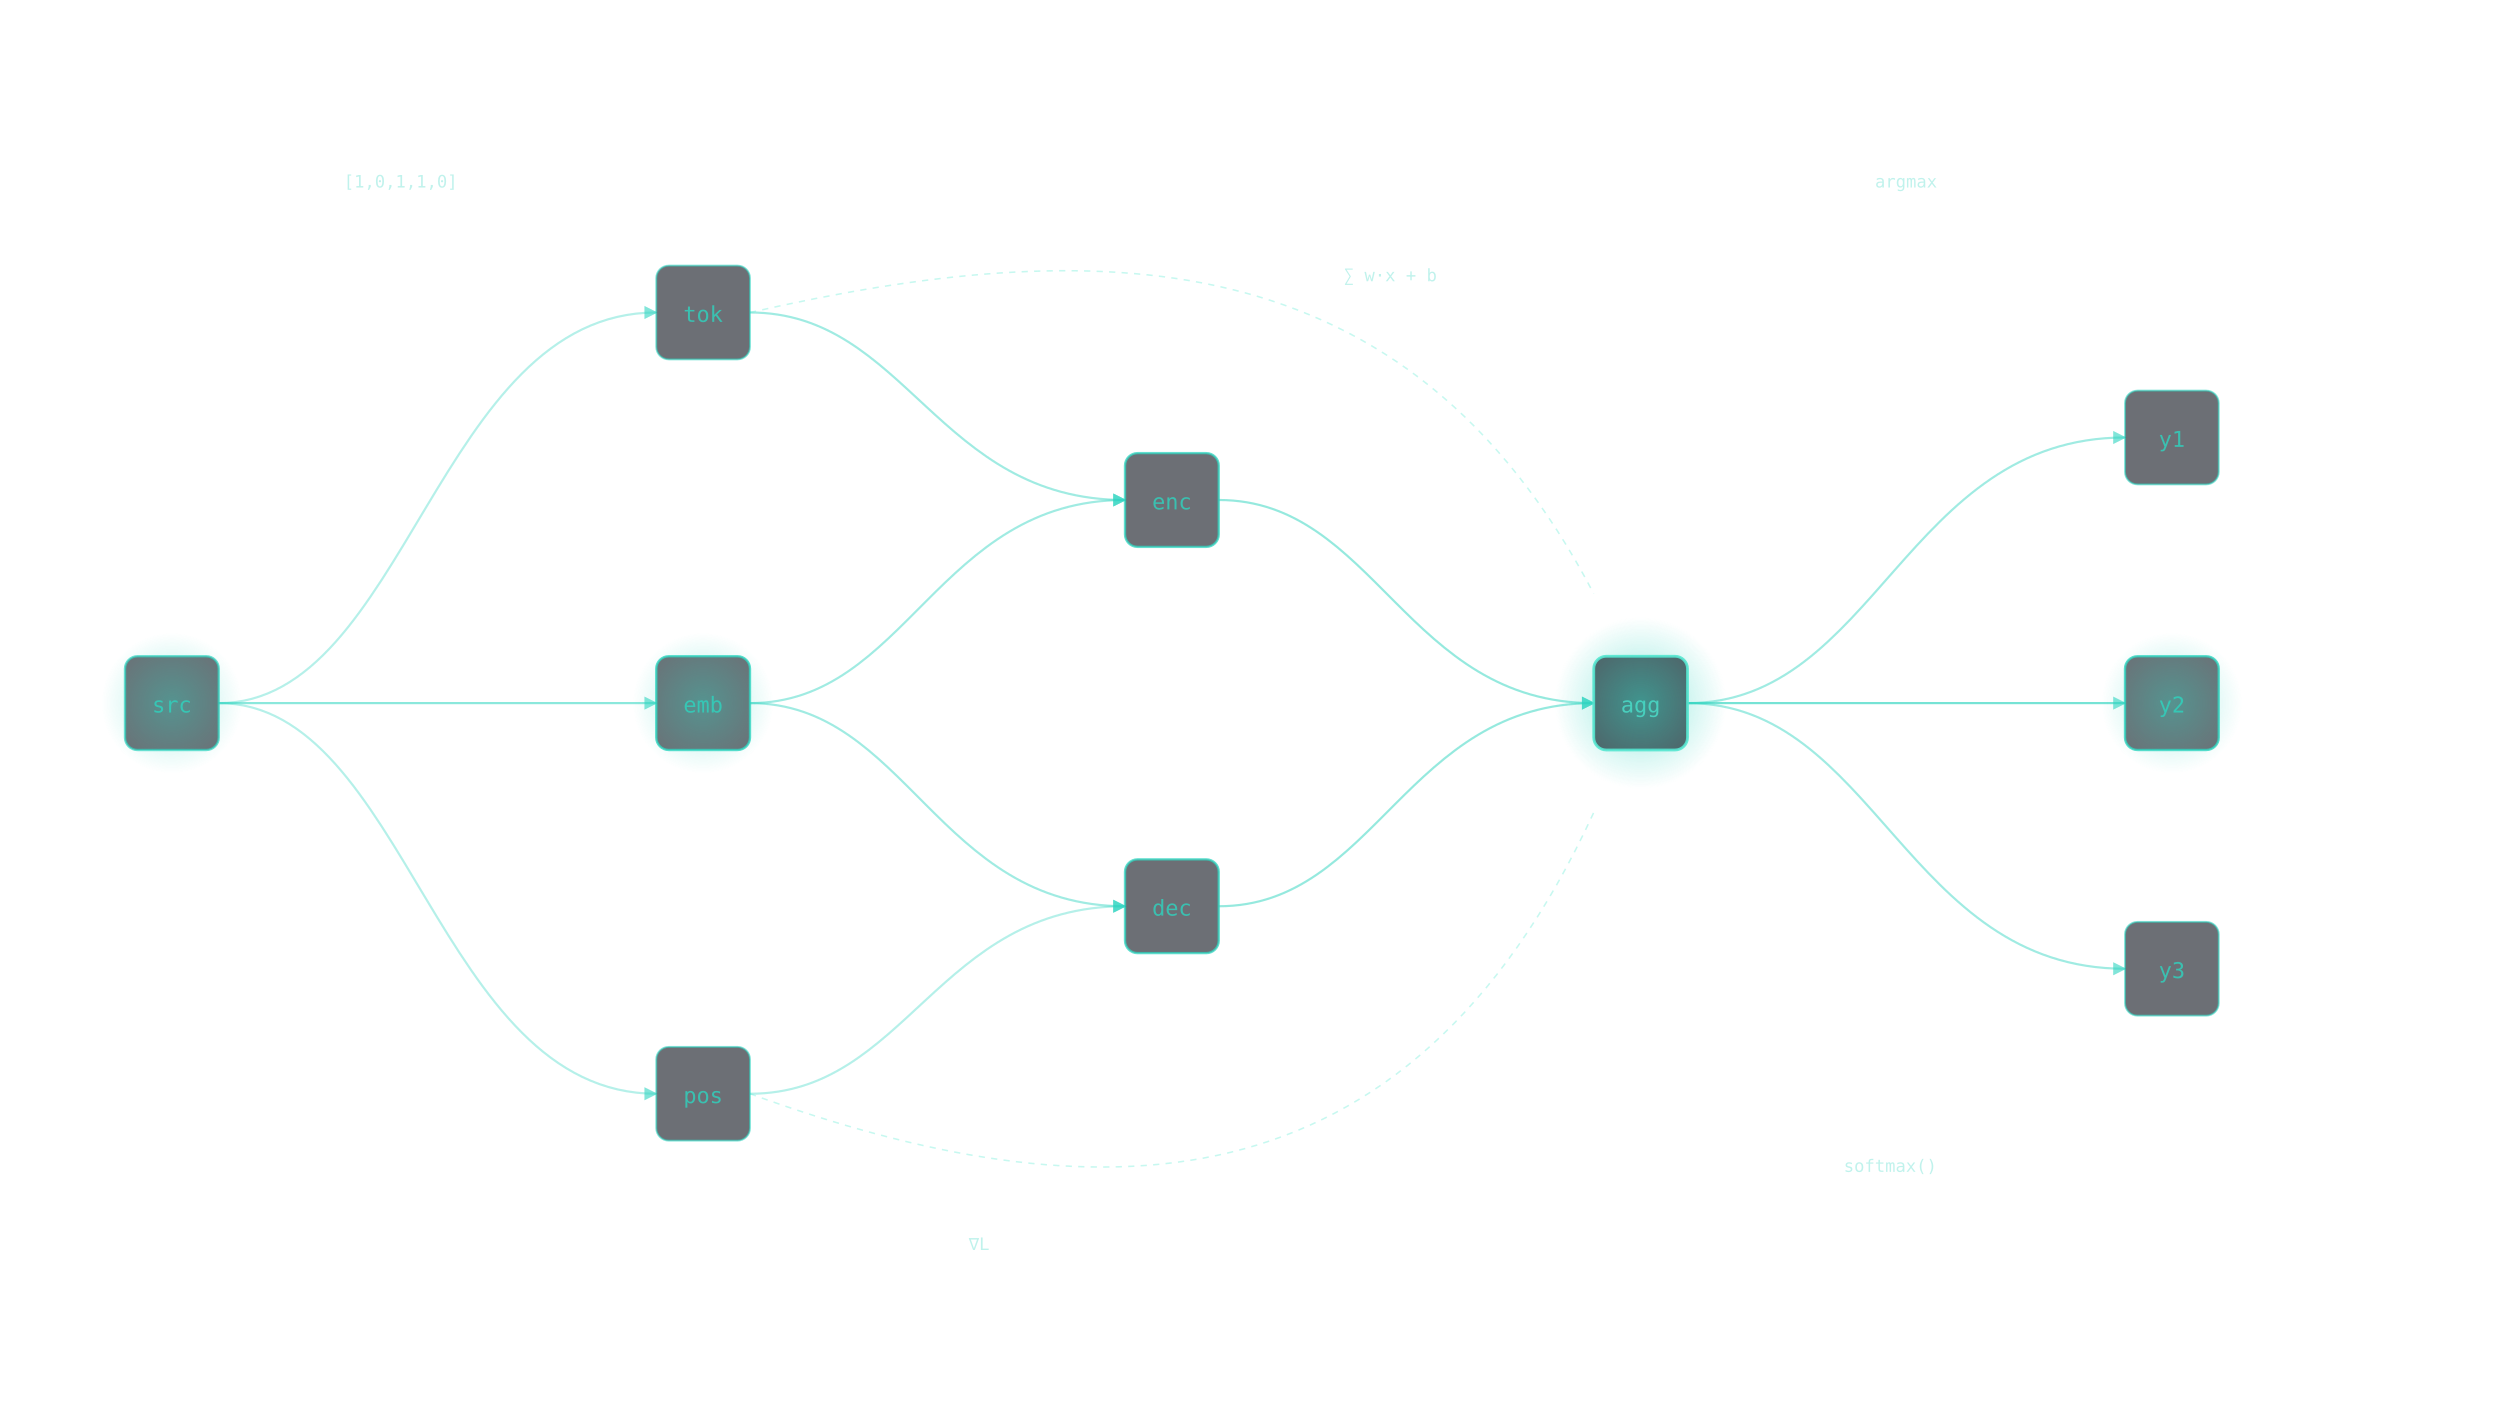
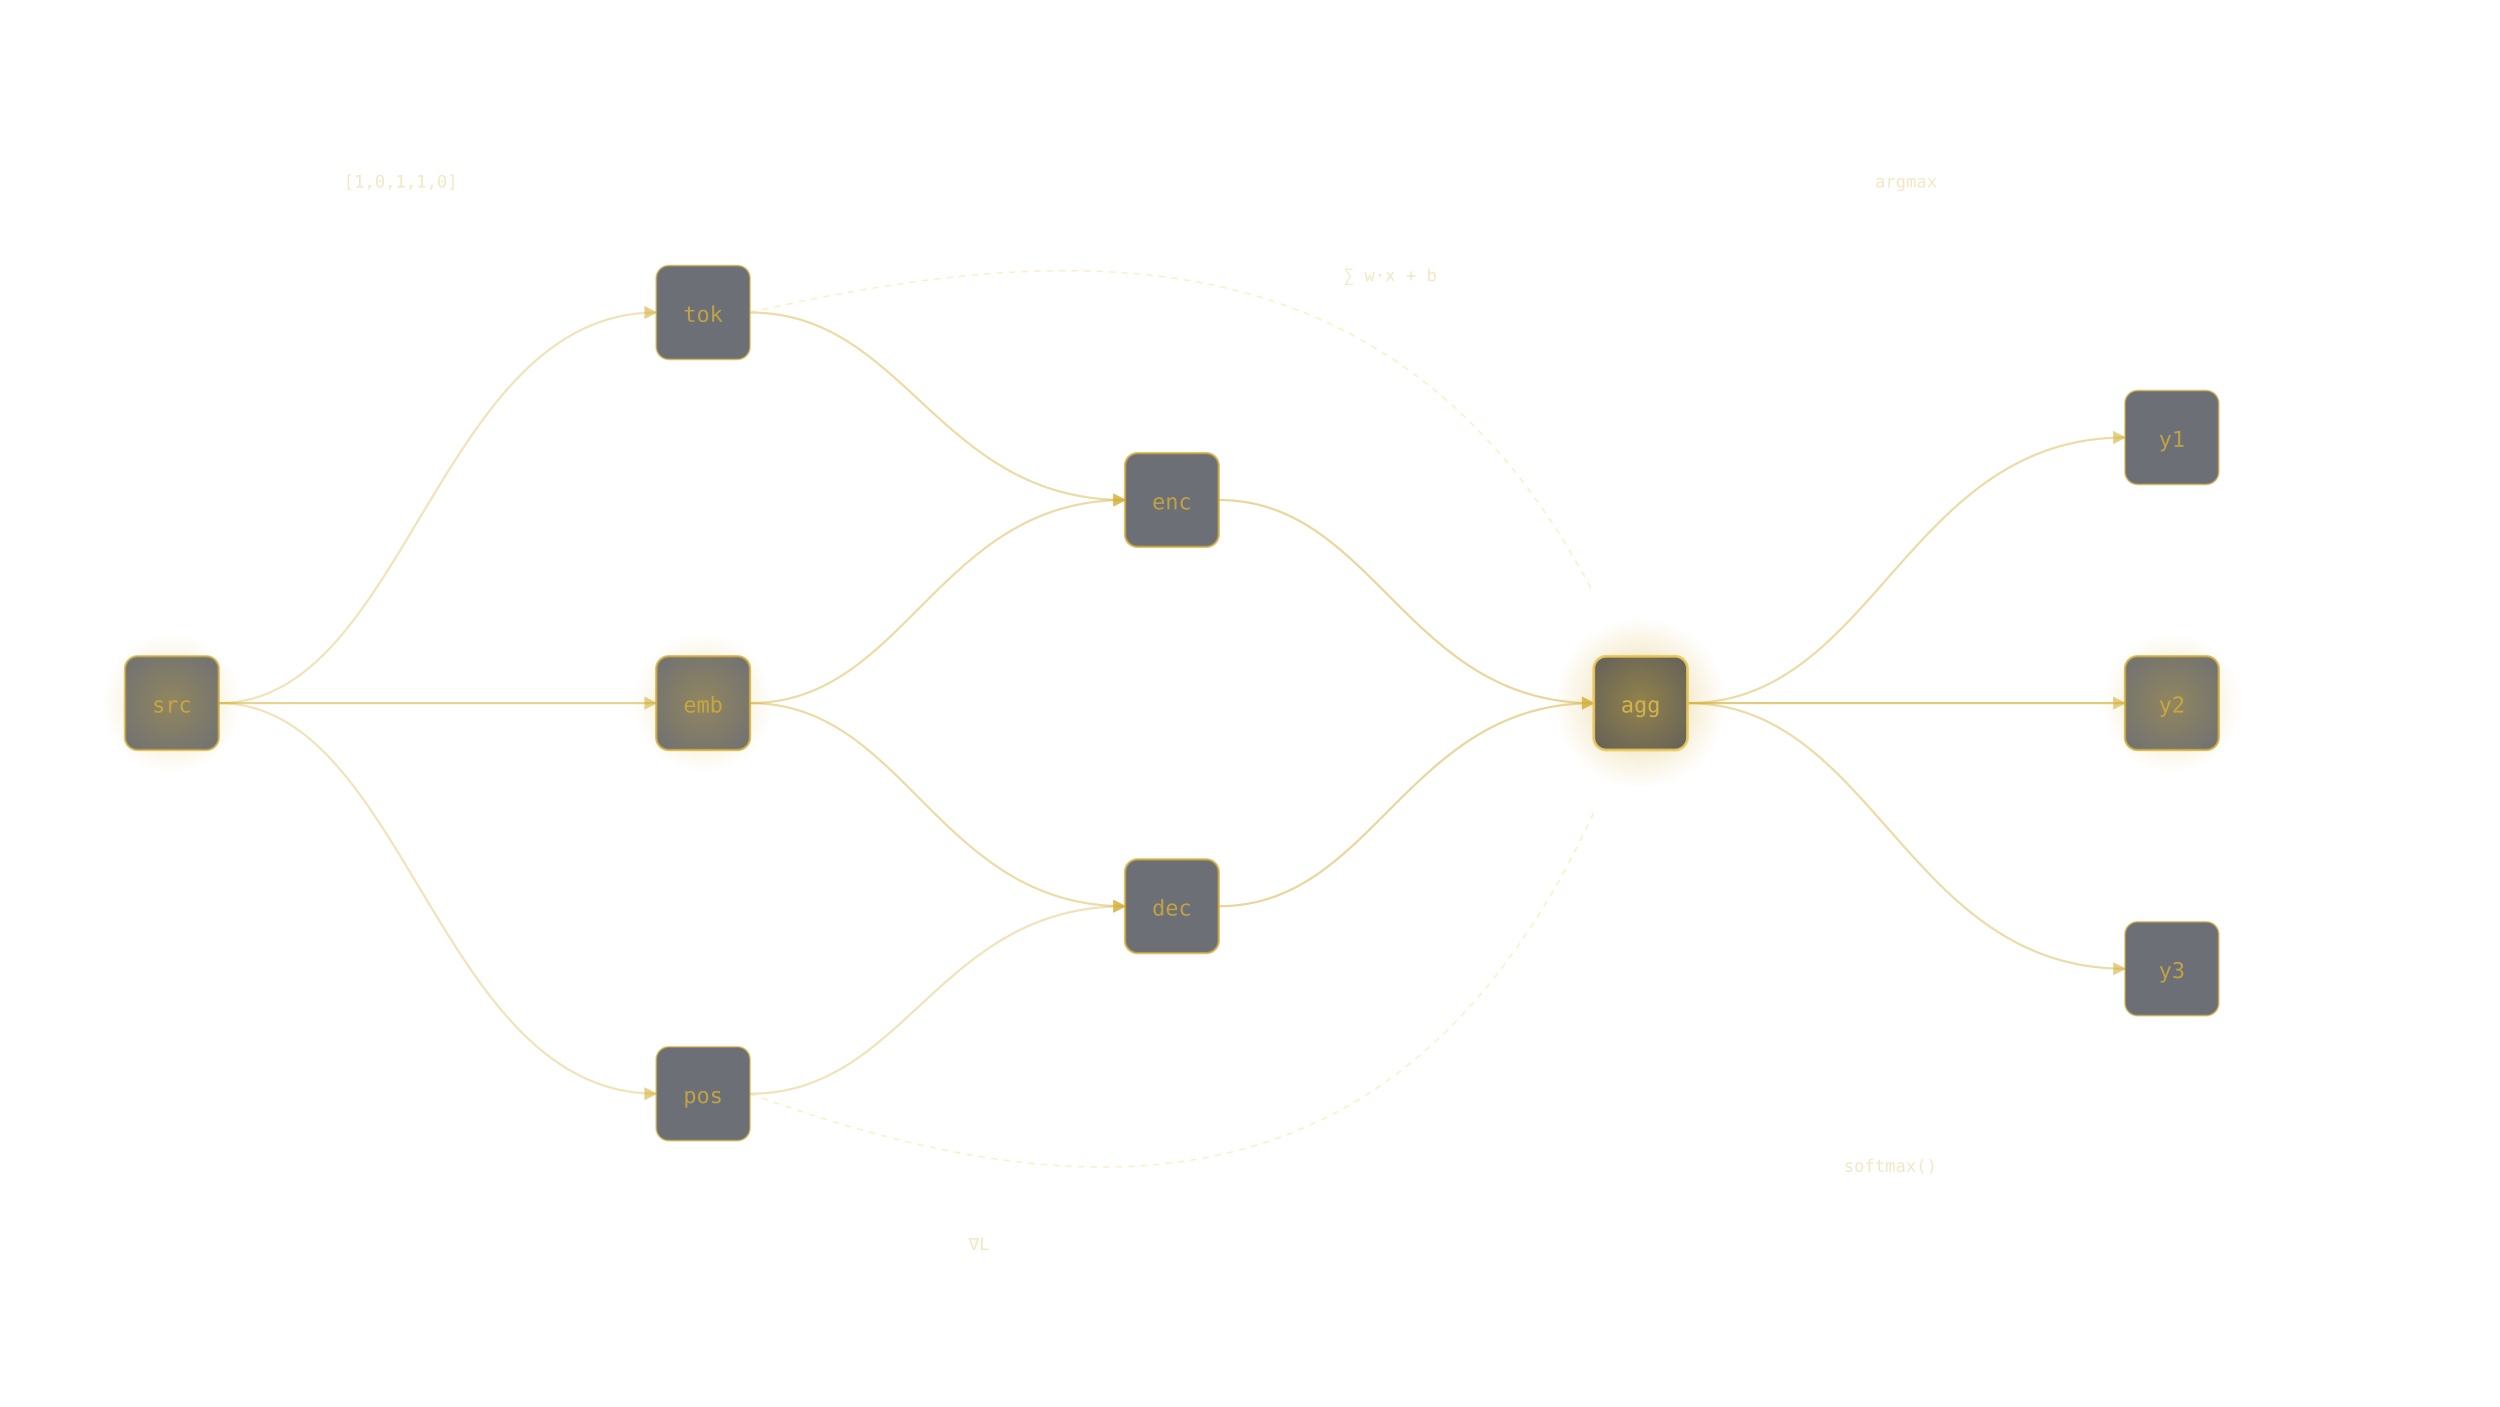
<svg xmlns="http://www.w3.org/2000/svg" viewBox="0 0 1600 900" preserveAspectRatio="xMidYMid slice">
  <defs>
    <radialGradient id="nodeglow" cx="0.5" cy="0.5" r="0.5">
-       <stop offset="0" stop-color="#2dd4bf" stop-opacity="0.9" />
-       <stop offset="1" stop-color="#2dd4bf" stop-opacity="0" />
+       <stop offset="0" stop-color="#d4af37" stop-opacity="0.9" />
+       <stop offset="1" stop-color="#d4af37" stop-opacity="0" />
    </radialGradient>
    <marker id="arrow" viewBox="0 0 10 10" refX="9" refY="5" markerWidth="6" markerHeight="6" orient="auto-start-reverse">
-       <path d="M 0 0 L 10 5 L 0 10 z" fill="#2dd4bf" fill-opacity="0.6" />
+       <path d="M 0 0 L 10 5 L 0 10 z" fill="#d4af37" fill-opacity="0.6" />
    </marker>
  </defs>
-   <g stroke="#2dd4bf" fill="none" stroke-width="1.4">
+   <g stroke="#d4af37" fill="none" stroke-width="1.4">
    <path d="M 140 450 C 260 450 280 200 420 200" stroke-opacity="0.35" marker-end="url(#arrow)" />
    <path d="M 140 450 C 260 450 280 450 420 450" stroke-opacity="0.55" marker-end="url(#arrow)" />
    <path d="M 140 450 C 260 450 280 700 420 700" stroke-opacity="0.35" marker-end="url(#arrow)" />
    <path d="M 480 200 C 580 200 600 320 720 320" stroke-opacity="0.45" marker-end="url(#arrow)" />
    <path d="M 480 450 C 580 450 600 320 720 320" stroke-opacity="0.45" marker-end="url(#arrow)" />
    <path d="M 480 450 C 580 450 600 580 720 580" stroke-opacity="0.45" marker-end="url(#arrow)" />
    <path d="M 480 700 C 580 700 600 580 720 580" stroke-opacity="0.35" marker-end="url(#arrow)" />
    <path d="M 780 320 C 880 320 900 450 1020 450" stroke-opacity="0.5" marker-end="url(#arrow)" />
    <path d="M 780 580 C 880 580 900 450 1020 450" stroke-opacity="0.5" marker-end="url(#arrow)" />
    <path d="M 1080 450 C 1200 450 1220 280 1360 280" stroke-opacity="0.45" marker-end="url(#arrow)" />
    <path d="M 1080 450 C 1200 450 1220 450 1360 450" stroke-opacity="0.65" marker-end="url(#arrow)" />
    <path d="M 1080 450 C 1200 450 1220 620 1360 620" stroke-opacity="0.45" marker-end="url(#arrow)" />
  </g>
-   <g stroke="#5eead4" fill="none" stroke-width="1" stroke-dasharray="4 4" stroke-opacity="0.35">
+   <g stroke="#f0d060" fill="none" stroke-width="1" stroke-dasharray="4 4" stroke-opacity="0.35">
    <path d="M 480 200 C 700 150 900 150 1020 380" />
    <path d="M 480 700 C 700 780 900 780 1020 520" />
  </g>
-   <g font-family="monospace" font-size="14" fill="#2dd4bf" fill-opacity="0.8" text-anchor="middle">
-     <rect x="80" y="420" width="60" height="60" rx="8" stroke="#2dd4bf" stroke-width="1.5" stroke-opacity="0.7" fill="#0a0f1a" fill-opacity="0.6" />
+   <g font-family="monospace" font-size="14" fill="#d4af37" fill-opacity="0.8" text-anchor="middle">
+     <rect x="80" y="420" width="60" height="60" rx="8" stroke="#d4af37" stroke-width="1.5" stroke-opacity="0.7" fill="#0a0f1a" fill-opacity="0.6" />
    <text x="110" y="456">src</text>
-     <rect x="420" y="170" width="60" height="60" rx="8" stroke="#2dd4bf" stroke-width="1.2" stroke-opacity="0.6" fill="#0a0f1a" fill-opacity="0.6" />
+     <rect x="420" y="170" width="60" height="60" rx="8" stroke="#d4af37" stroke-width="1.2" stroke-opacity="0.6" fill="#0a0f1a" fill-opacity="0.6" />
    <text x="450" y="206">tok</text>
-     <rect x="420" y="420" width="60" height="60" rx="8" stroke="#2dd4bf" stroke-width="1.5" stroke-opacity="0.8" fill="#0a0f1a" fill-opacity="0.6" />
+     <rect x="420" y="420" width="60" height="60" rx="8" stroke="#d4af37" stroke-width="1.5" stroke-opacity="0.8" fill="#0a0f1a" fill-opacity="0.6" />
    <text x="450" y="456">emb</text>
-     <rect x="420" y="670" width="60" height="60" rx="8" stroke="#2dd4bf" stroke-width="1.2" stroke-opacity="0.6" fill="#0a0f1a" fill-opacity="0.6" />
+     <rect x="420" y="670" width="60" height="60" rx="8" stroke="#d4af37" stroke-width="1.2" stroke-opacity="0.6" fill="#0a0f1a" fill-opacity="0.6" />
    <text x="450" y="706">pos</text>
-     <rect x="720" y="290" width="60" height="60" rx="8" stroke="#2dd4bf" stroke-width="1.5" stroke-opacity="0.75" fill="#0a0f1a" fill-opacity="0.6" />
+     <rect x="720" y="290" width="60" height="60" rx="8" stroke="#d4af37" stroke-width="1.5" stroke-opacity="0.75" fill="#0a0f1a" fill-opacity="0.6" />
    <text x="750" y="326">enc</text>
-     <rect x="720" y="550" width="60" height="60" rx="8" stroke="#2dd4bf" stroke-width="1.5" stroke-opacity="0.75" fill="#0a0f1a" fill-opacity="0.6" />
+     <rect x="720" y="550" width="60" height="60" rx="8" stroke="#d4af37" stroke-width="1.5" stroke-opacity="0.75" fill="#0a0f1a" fill-opacity="0.6" />
    <text x="750" y="586">dec</text>
-     <rect x="1020" y="420" width="60" height="60" rx="8" stroke="#5eead4" stroke-width="1.8" stroke-opacity="0.9" fill="#0a0f1a" fill-opacity="0.7" />
-     <text x="1050" y="456" fill="#5eead4">agg</text>
-     <rect x="1360" y="250" width="60" height="60" rx="8" stroke="#2dd4bf" stroke-width="1.2" stroke-opacity="0.6" fill="#0a0f1a" fill-opacity="0.6" />
+     <rect x="1020" y="420" width="60" height="60" rx="8" stroke="#f0d060" stroke-width="1.8" stroke-opacity="0.9" fill="#0a0f1a" fill-opacity="0.7" />
+     <text x="1050" y="456" fill="#f0d060">agg</text>
+     <rect x="1360" y="250" width="60" height="60" rx="8" stroke="#d4af37" stroke-width="1.2" stroke-opacity="0.6" fill="#0a0f1a" fill-opacity="0.6" />
    <text x="1390" y="286">y1</text>
-     <rect x="1360" y="420" width="60" height="60" rx="8" stroke="#2dd4bf" stroke-width="1.5" stroke-opacity="0.8" fill="#0a0f1a" fill-opacity="0.6" />
+     <rect x="1360" y="420" width="60" height="60" rx="8" stroke="#d4af37" stroke-width="1.5" stroke-opacity="0.8" fill="#0a0f1a" fill-opacity="0.6" />
    <text x="1390" y="456">y2</text>
-     <rect x="1360" y="590" width="60" height="60" rx="8" stroke="#2dd4bf" stroke-width="1.2" stroke-opacity="0.6" fill="#0a0f1a" fill-opacity="0.6" />
+     <rect x="1360" y="590" width="60" height="60" rx="8" stroke="#d4af37" stroke-width="1.2" stroke-opacity="0.6" fill="#0a0f1a" fill-opacity="0.6" />
    <text x="1390" y="626">y3</text>
  </g>
  <g>
    <circle cx="110" cy="450" r="45" fill="url(#nodeglow)" opacity="0.4" />
    <circle cx="450" cy="450" r="45" fill="url(#nodeglow)" opacity="0.4" />
    <circle cx="1050" cy="450" r="55" fill="url(#nodeglow)" opacity="0.55" />
    <circle cx="1390" cy="450" r="45" fill="url(#nodeglow)" opacity="0.4" />
  </g>
-   <g font-family="monospace" font-size="11" fill="#2dd4bf" fill-opacity="0.3">
+   <g font-family="monospace" font-size="11" fill="#d4af37" fill-opacity="0.3">
    <text x="220" y="120">[1,0,1,1,0]</text>
    <text x="860" y="180">∑ w·x + b</text>
    <text x="1180" y="750">softmax()</text>
    <text x="620" y="800">∇L</text>
    <text x="1200" y="120">argmax</text>
  </g>
</svg>
